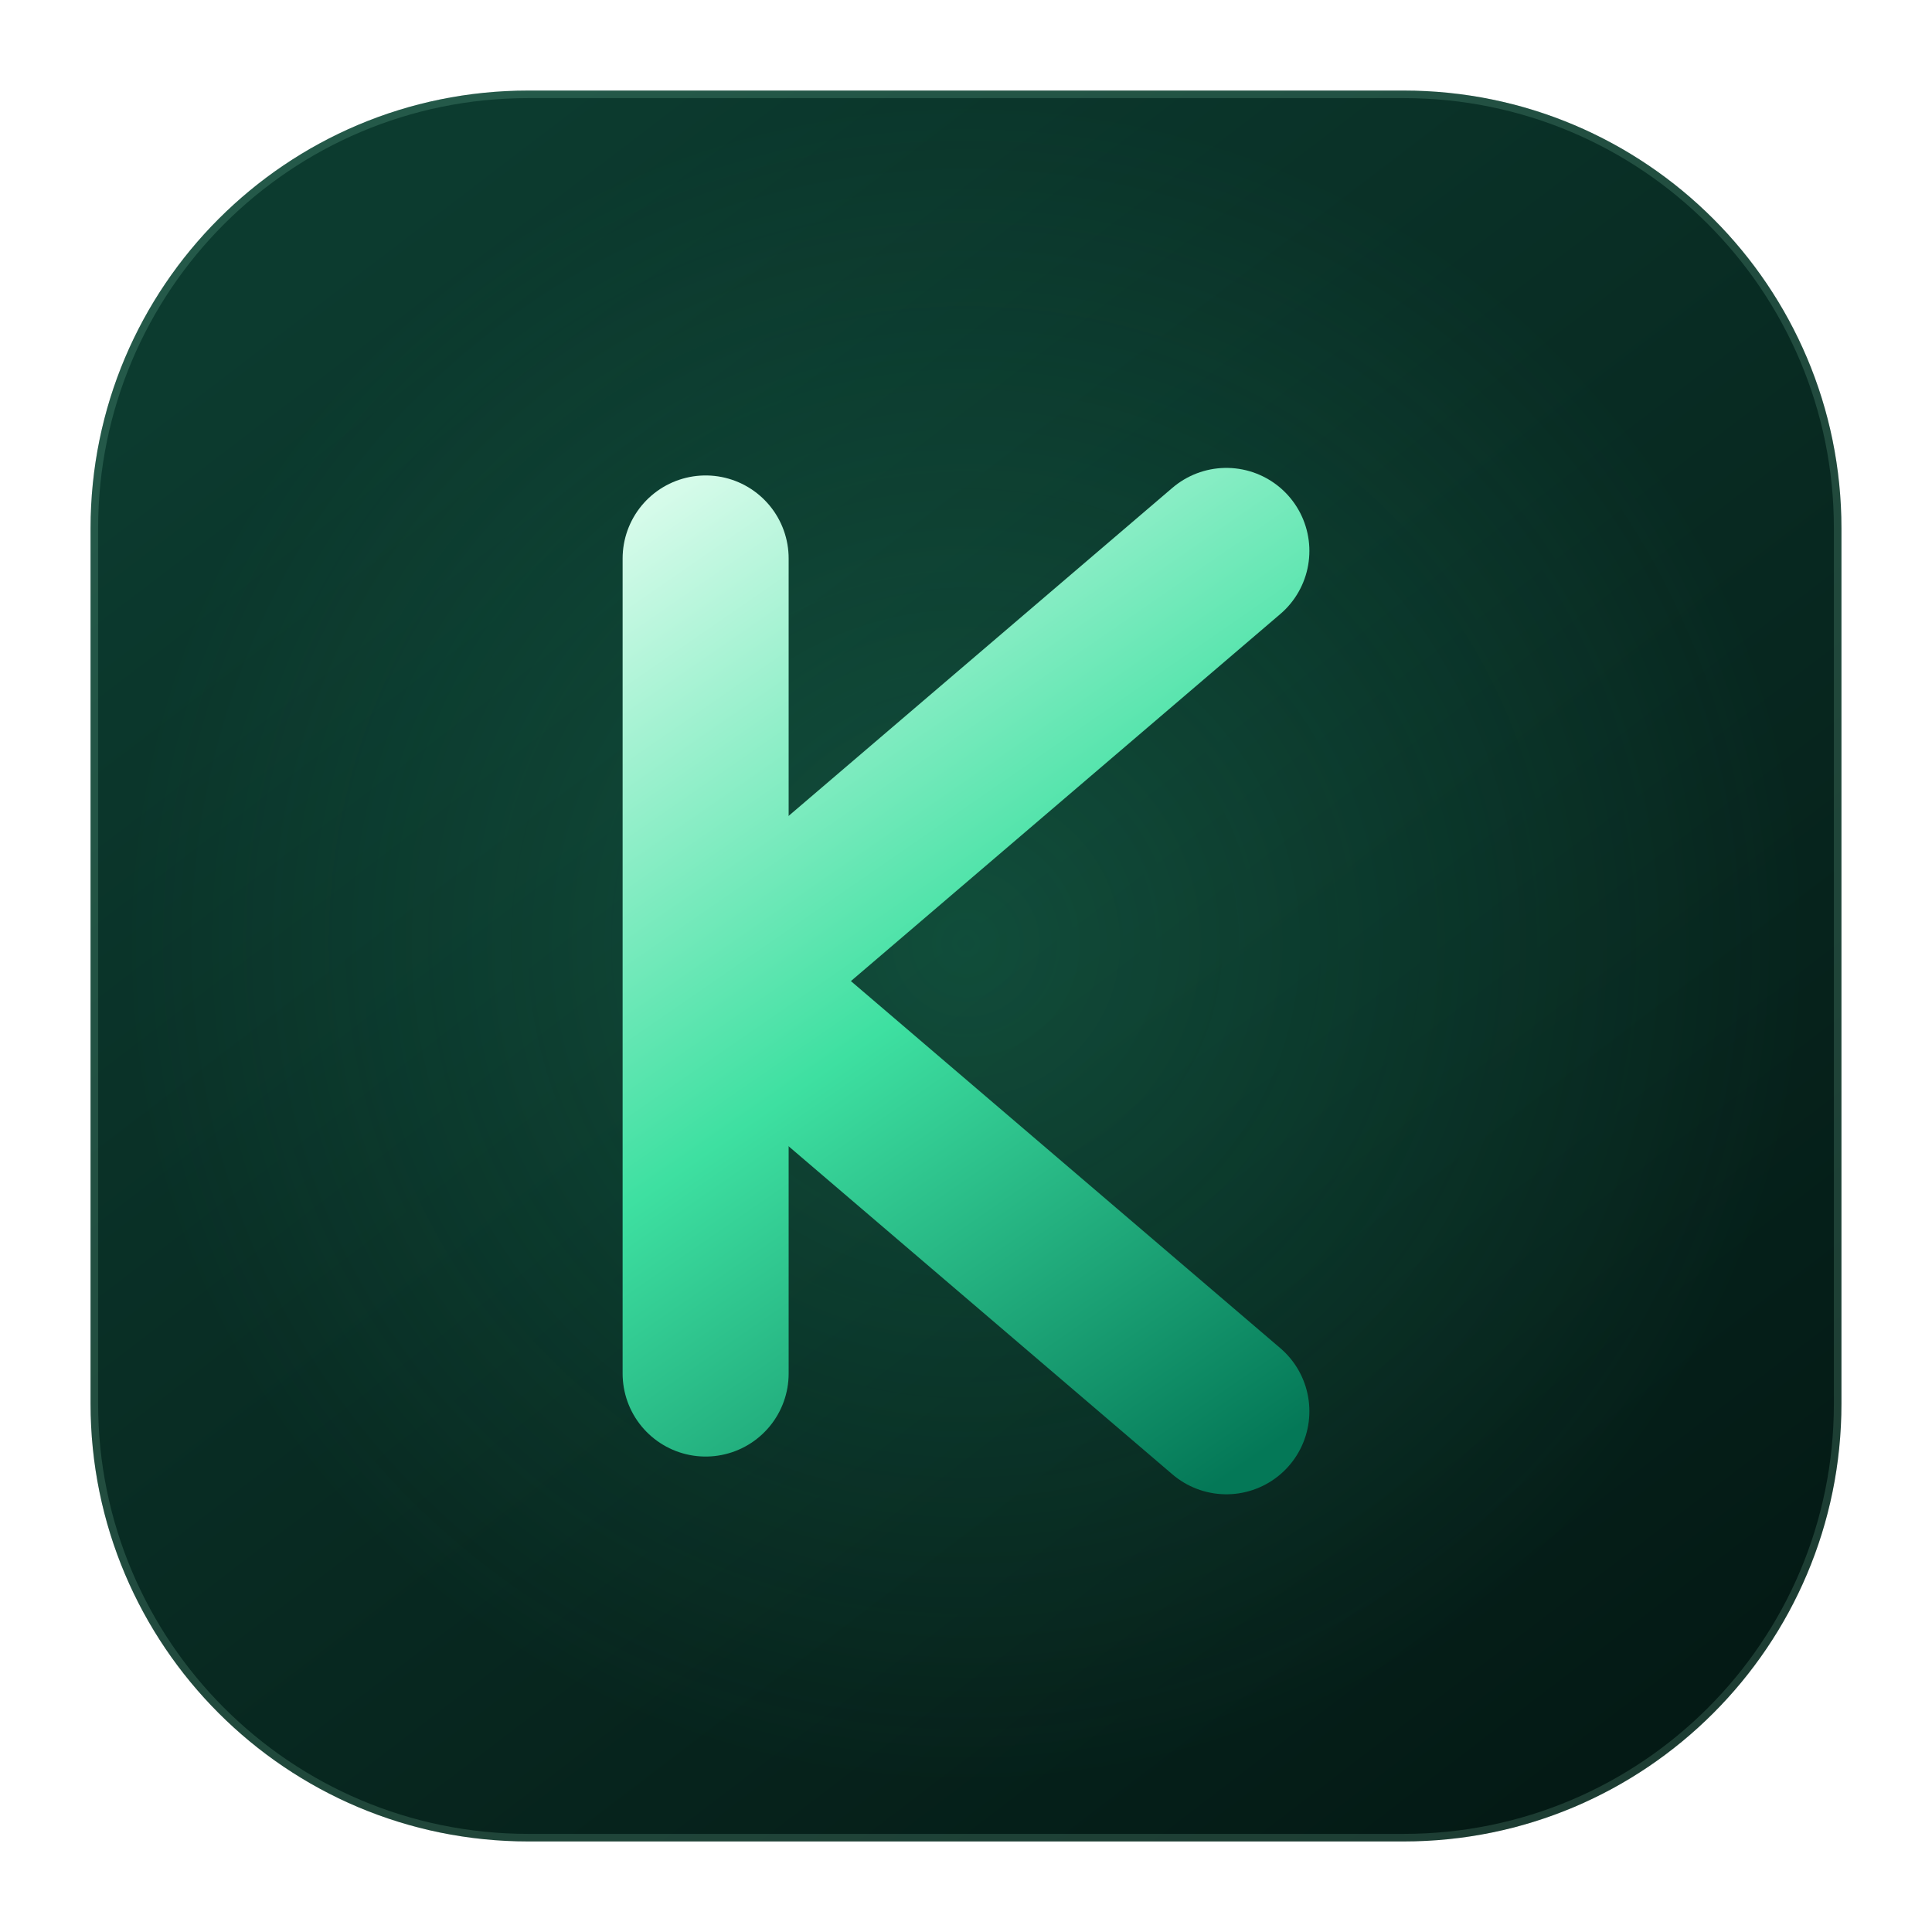
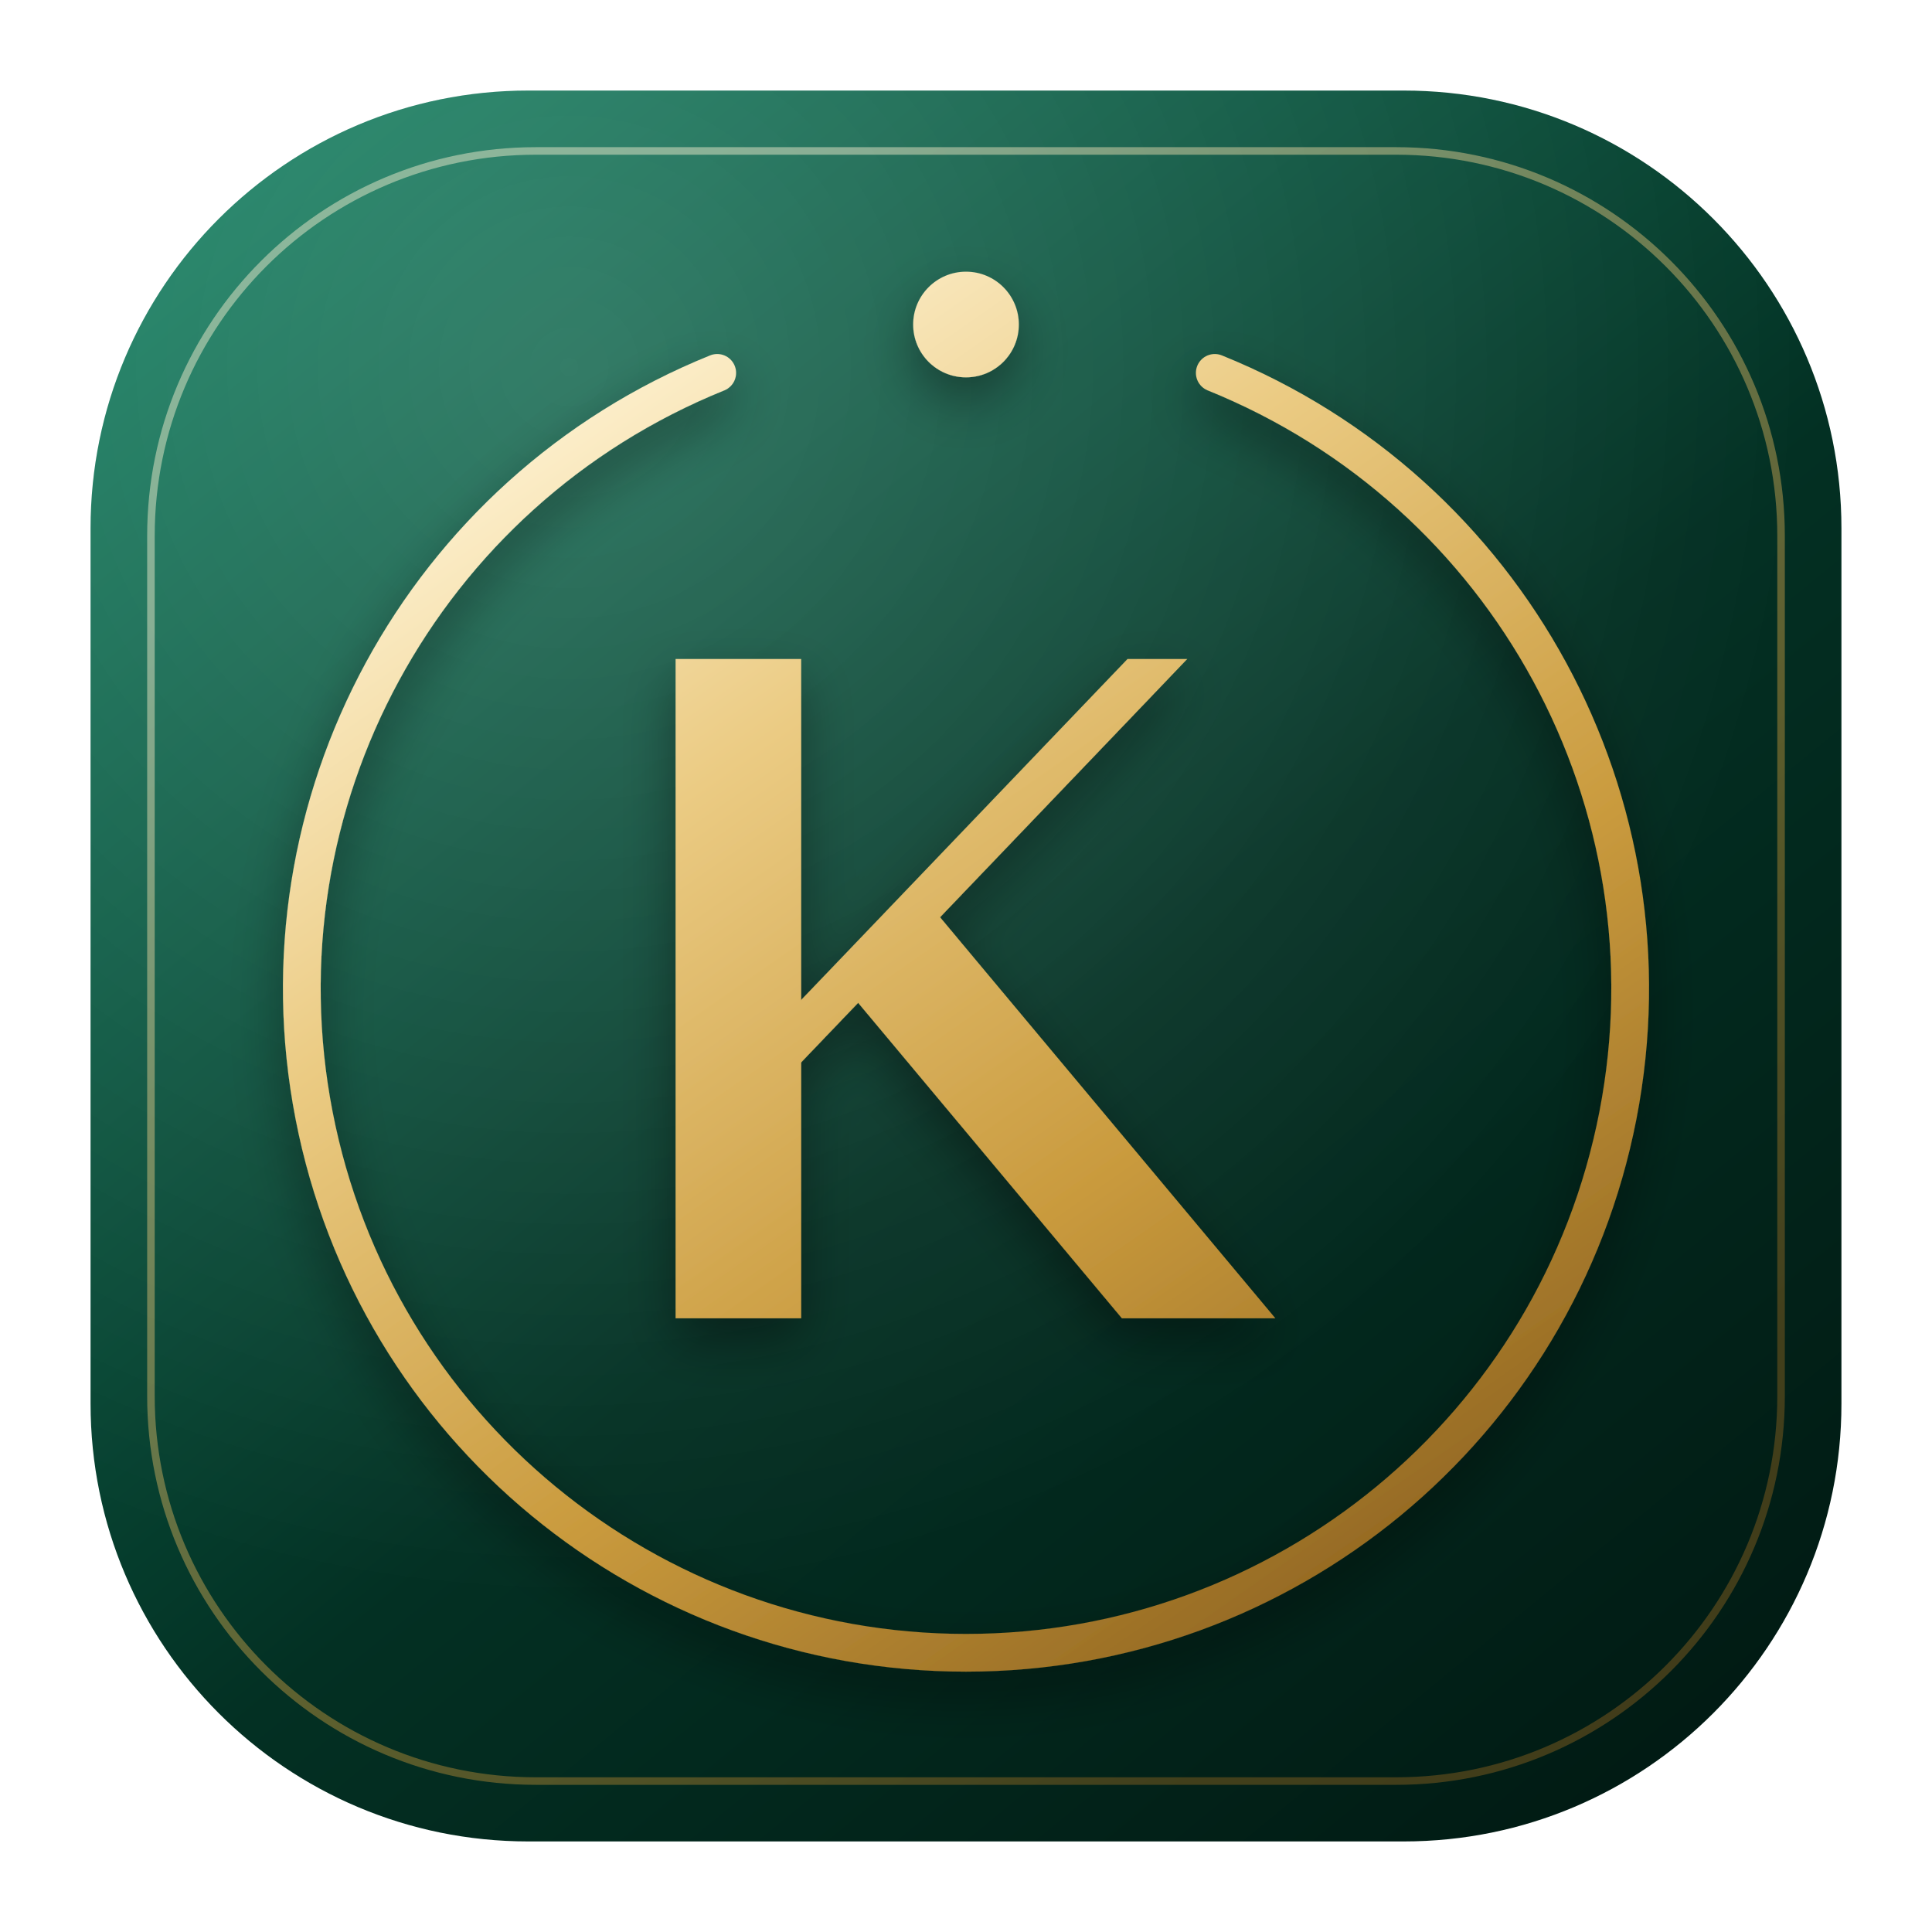
- <svg xmlns="http://www.w3.org/2000/svg" viewBox="0 0 512 512">
+ <svg xmlns="http://www.w3.org/2000/svg" viewBox="0 0 512 512" width="512" height="512">
  <defs>
-     <linearGradient id="bg" x1="104" y1="56" x2="420" y2="470" gradientUnits="userSpaceOnUse">
-       <stop offset="0" stop-color="#0C3B2F" />
-       <stop offset="1" stop-color="#041A15" />
+     <linearGradient id="bg" x1="80" y1="40" x2="440" y2="480" gradientUnits="userSpaceOnUse">
+       <stop offset="0" stop-color="#11785A" />
+       <stop offset=".55" stop-color="#033023" />
+       <stop offset="1" stop-color="#011A13" />
    </linearGradient>
-     <linearGradient id="k" x1="166" y1="138" x2="336" y2="384" gradientUnits="userSpaceOnUse">
-       <stop offset="0" stop-color="#D6FBEA" />
-       <stop offset=".5" stop-color="#3EE0A1" />
-       <stop offset="1" stop-color="#047857" />
+     <linearGradient id="gold" x1="150" y1="90" x2="380" y2="420" gradientUnits="userSpaceOnUse">
+       <stop offset="0" stop-color="#FFF4D6" />
+       <stop offset=".3" stop-color="#EBCB83" />
+       <stop offset=".65" stop-color="#C99A3D" />
+       <stop offset="1" stop-color="#8F6420" />
    </linearGradient>
-     <radialGradient id="glow" cx="0" cy="0" r="1" gradientTransform="translate(256 250) scale(224)" gradientUnits="userSpaceOnUse">
-       <stop offset="0" stop-color="#34D399" stop-opacity="0.2" />
-       <stop offset="1" stop-color="#34D399" stop-opacity="0" />
+     <radialGradient id="sheen" cx="0" cy="0" r="1" gradientTransform="translate(150 96) scale(330)" gradientUnits="userSpaceOnUse">
+       <stop offset="0" stop-color="#FFFFFF" stop-opacity="0.16" />
+       <stop offset="1" stop-color="#FFFFFF" stop-opacity="0" />
    </radialGradient>
+     <clipPath id="kclip">
+       <rect x="0" y="178" width="512" height="168" />
+     </clipPath>
+     <clipPath id="legclip">
+       <polygon points="100,392 420,57 600,57 600,600 100,600" />
+     </clipPath>
+     <filter id="lift" x="-20%" y="-20%" width="140%" height="140%">
+       <feDropShadow dx="0" dy="6" stdDeviation="7" flood-color="#000000" flood-opacity=".38" />
+     </filter>
  </defs>
  <rect x="24" y="24" width="464" height="464" rx="116" fill="url(#bg)" />
-   <rect x="25" y="25" width="462" height="462" rx="115" fill="none" stroke="#A7F3D0" stroke-opacity="0.16" stroke-width="2" />
-   <circle cx="256" cy="250" r="224" fill="url(#glow)" />
-   <path d="M187 148 L187 364" fill="none" stroke="url(#k)" stroke-width="44" stroke-linecap="round" />
-   <path d="M201 252 L325 146" fill="none" stroke="url(#k)" stroke-width="44" stroke-linecap="round" />
-   <path d="M201 268 L325 374" fill="none" stroke="url(#k)" stroke-width="44" stroke-linecap="round" />
+   <rect x="24" y="24" width="464" height="464" rx="116" fill="url(#sheen)" />
+   <rect x="40" y="40" width="432" height="432" rx="102" fill="none" stroke="url(#gold)" stroke-opacity=".45" stroke-width="2" />
+   <g filter="url(#lift)">
+     <path d="M 321.93 98.82 A 176 176 0 1 1 190.07 98.82" fill="none" stroke="url(#gold)" stroke-width="10" stroke-linecap="round" />
+     <circle cx="256" cy="86" r="14" fill="url(#gold)" />
+   </g>
+   <g filter="url(#lift)">
+     <g transform="translate(256 262) scale(1.04) translate(-256 -262)" clip-path="url(#kclip)">
+       <rect x="182" y="178" width="32" height="168" fill="url(#gold)" />
+       <line x1="188" y1="300" x2="322" y2="160" stroke="url(#gold)" stroke-width="11" />
+       <line x1="230" y1="244" x2="332" y2="366" stroke="url(#gold)" stroke-width="30" clip-path="url(#legclip)" />
+     </g>
+   </g>
</svg>
